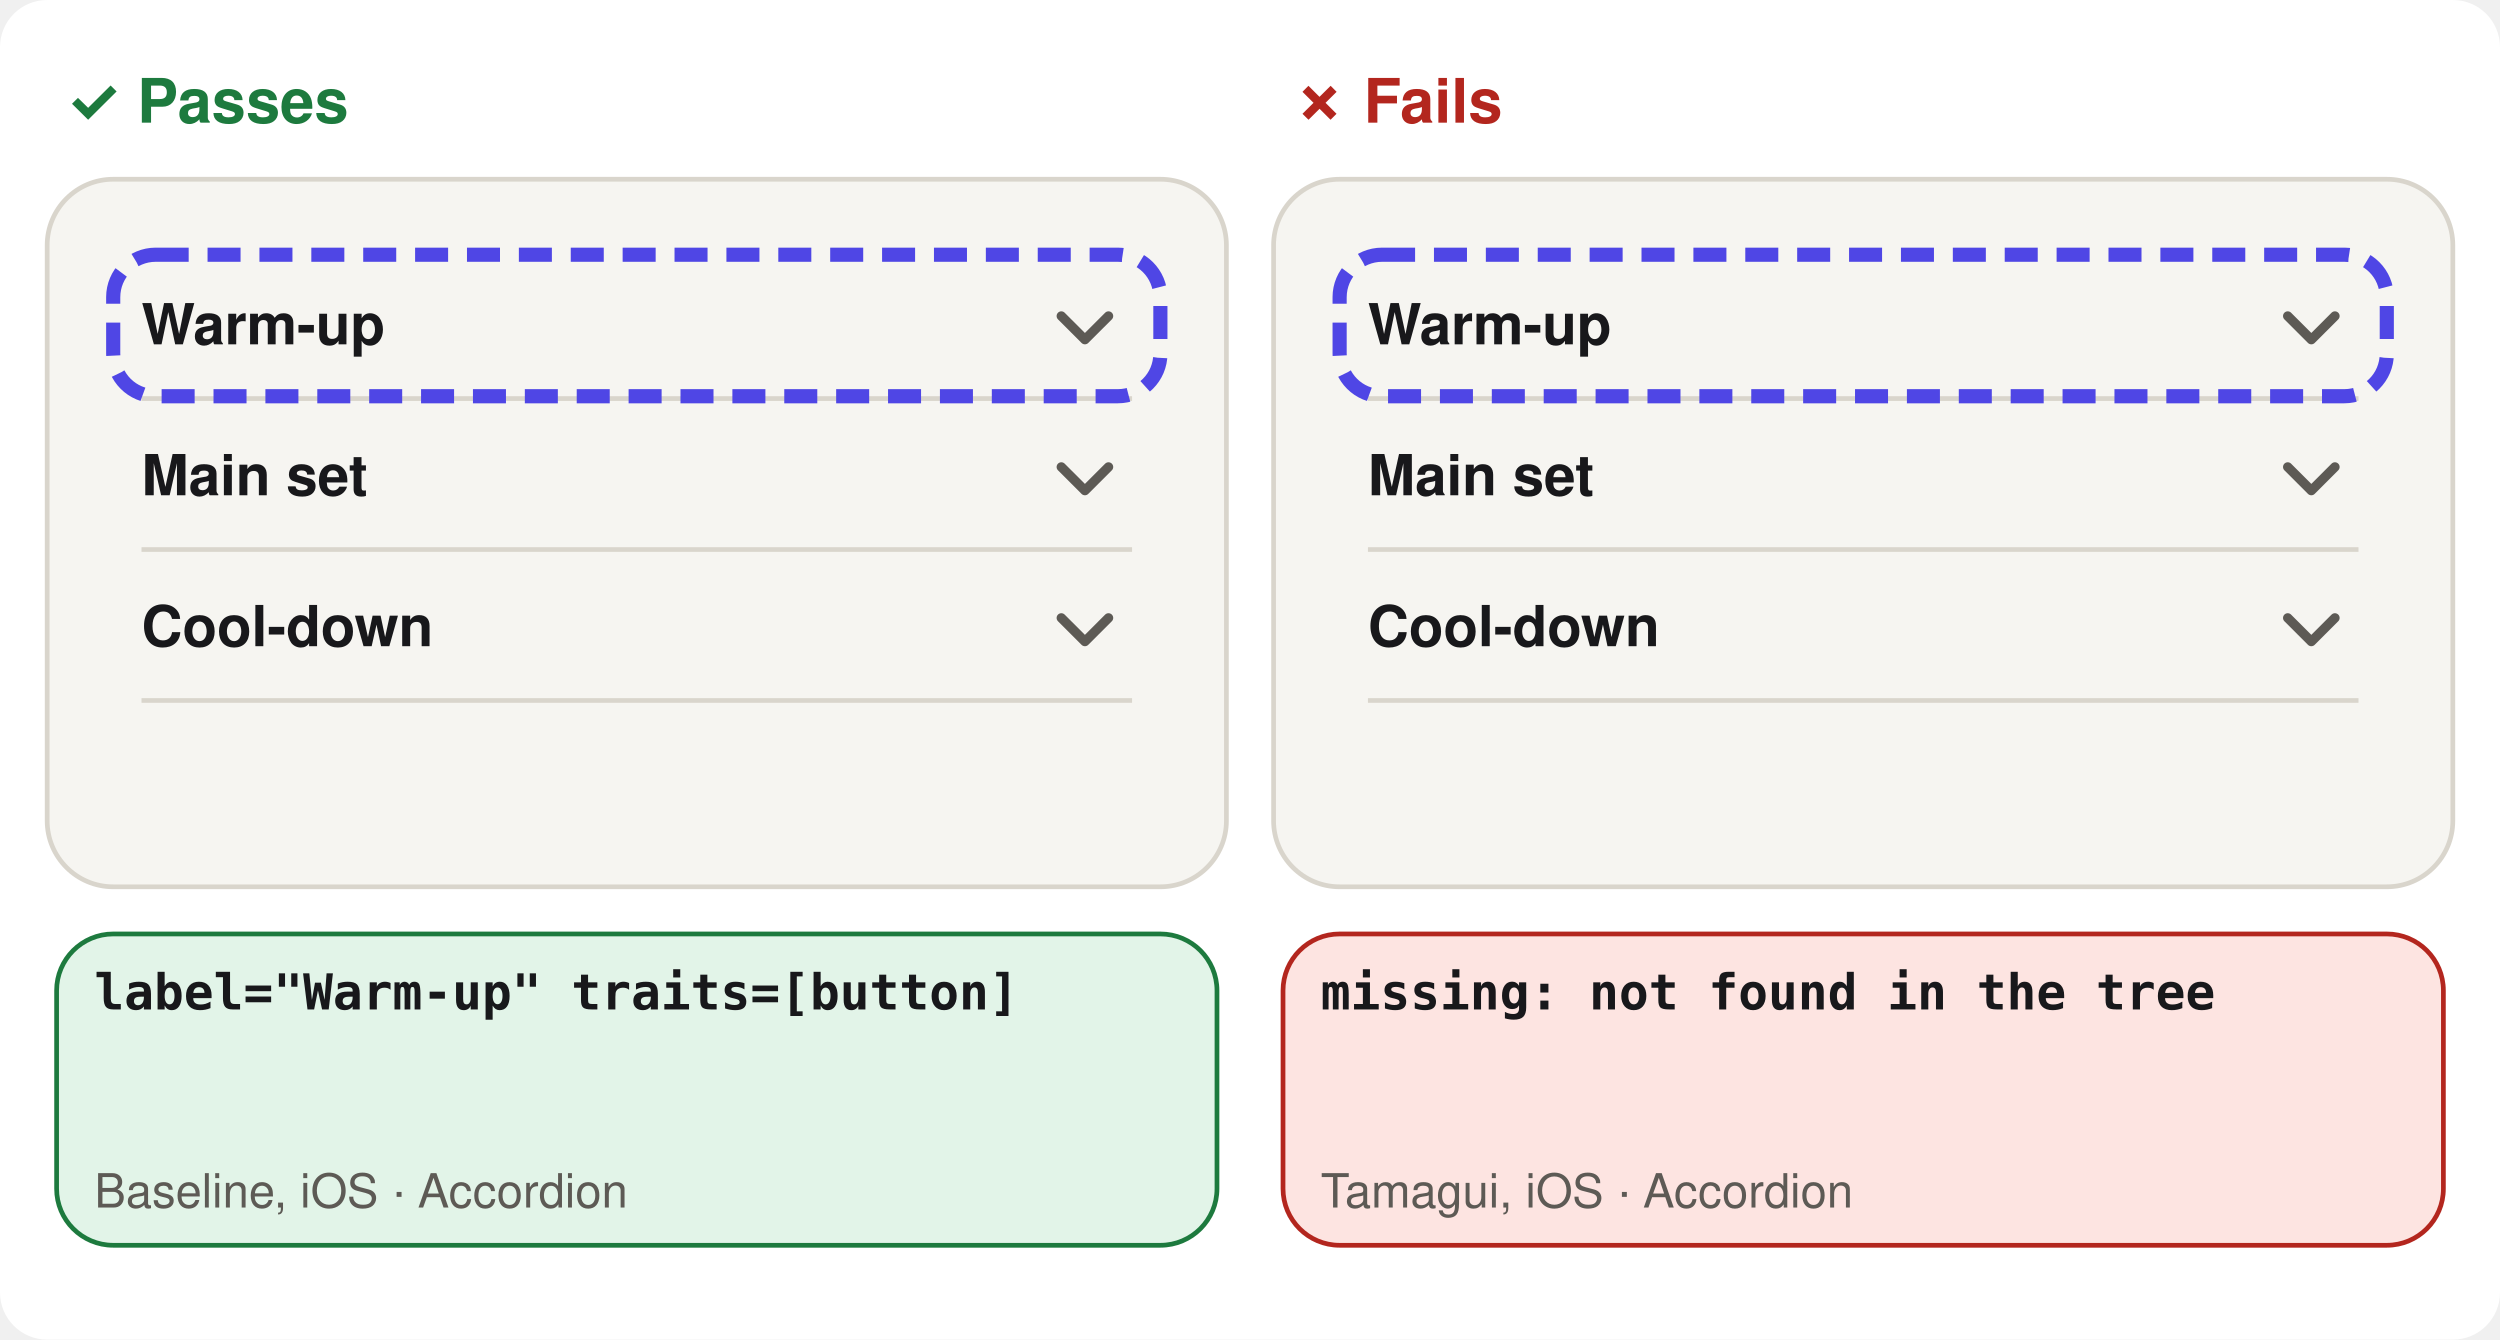
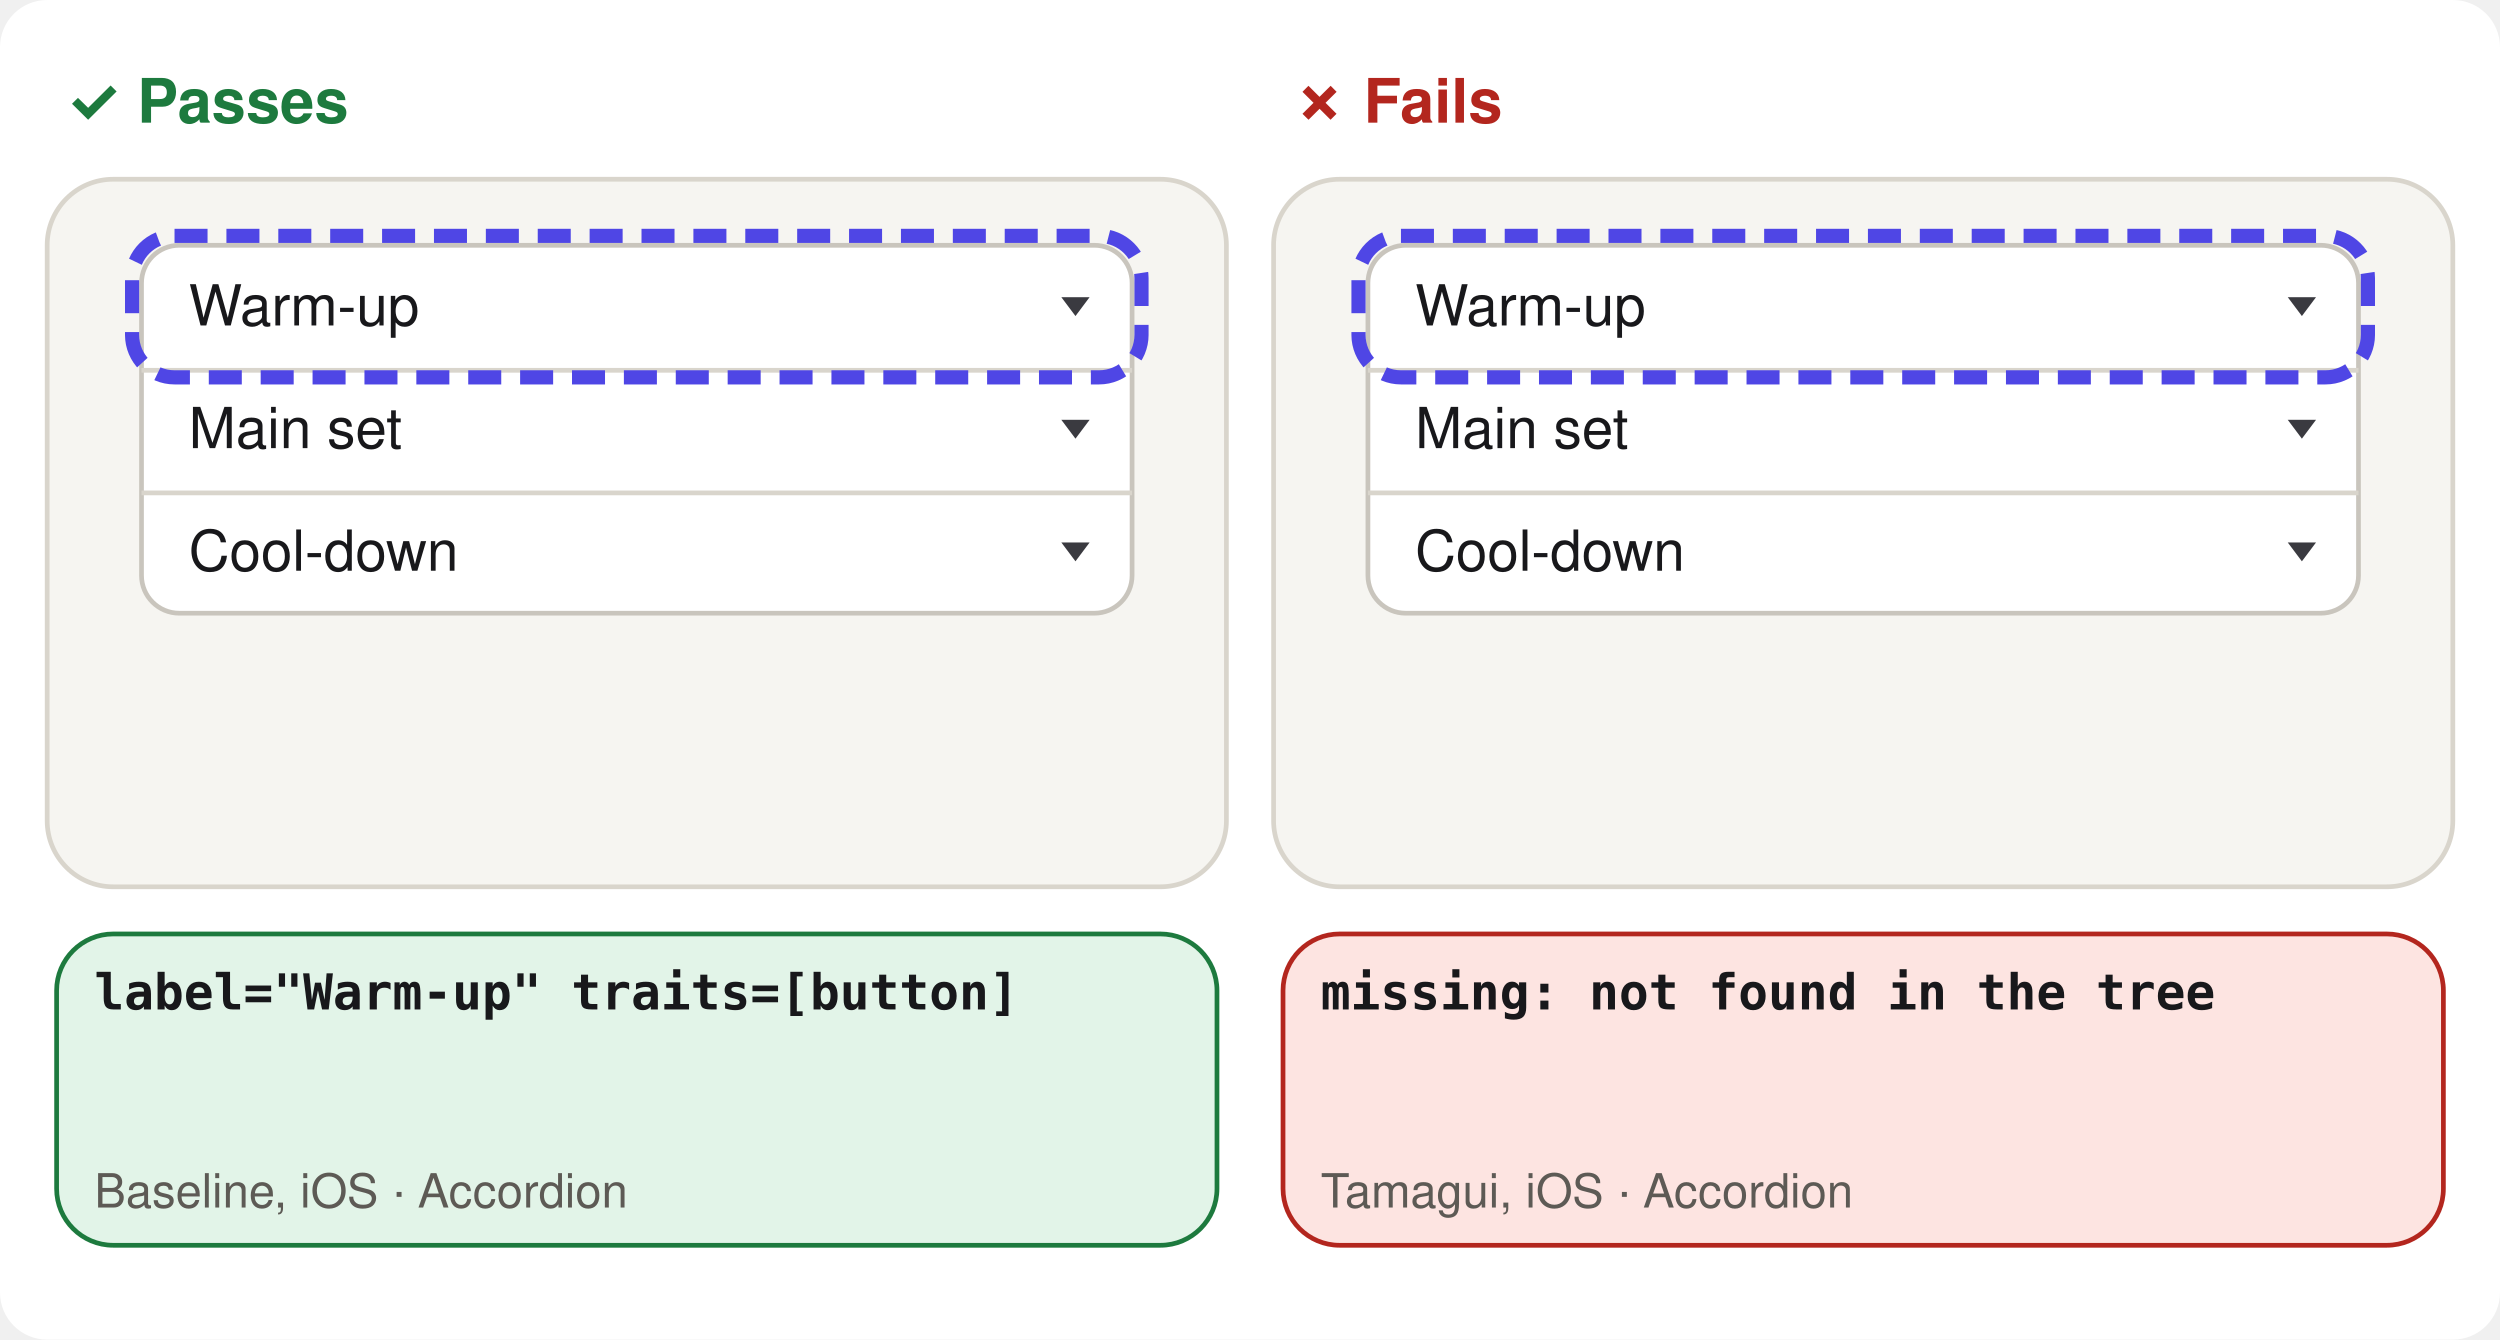
<svg xmlns="http://www.w3.org/2000/svg" viewBox="0 0 530 284" width="530" height="284" role="img" aria-label="The section header is read as a button, so the user knows it opens. When it fails, it sounds like a heading or plain text.">
  <style>
svg { font: 12px -apple-system, BlinkMacSystemFont, "Segoe UI", Helvetica, Arial, sans-serif; }
.cp-bg { fill: #ffffff; } .cp-screen { fill: #f6f5f1; stroke: #d9d5cc; }
.cp-card, .cp-knob, .cp-seg { fill: #ffffff; } .cp-pop { fill: #ffffff; stroke: #d9d5cc; } .cp-knob, .cp-seg { stroke: #d9d5cc; } .cp-edge { stroke: #8a867f; }
.cp-field { fill: #ffffff; stroke: #c9c5bd; } .cp-field-bad { stroke: #b3261e; stroke-width: 1.5; }
- .cp-line { fill: #d9d5cc; } .cp-on, .cp-btn, .cp-dot { fill: #4f63c9; } .cp-off { fill: #e6e3dc; } .cp-danger { fill: #c0392b; } .cp-toast { fill: #26262b; }
+ .cp-line { fill: #d9d5cc; } .cp-track { fill: #8a8a94; } .cp-tri { fill: #3a3a40; } .cp-outline { fill: #ffffff; stroke: #8a867f; } .cp-btn-off { fill: #9fb0e6; } .cp-seg-box { fill: #ffffff; stroke: #4f63c9; stroke-width: 1.5; } .cp-on, .cp-btn, .cp-dot { fill: #4f63c9; } .cp-off { fill: #e6e3dc; } .cp-danger { fill: #c0392b; } .cp-toast { fill: #26262b; }
.cp-ring { fill: #ffffff; stroke: #8a867f; stroke-width: 1.5; } .cp-ring-on { stroke: #4f63c9; stroke-width: 2; } .cp-dotfill { fill: #5d5a55; }
.cp-spin { fill: none; stroke: #ffffff; stroke-width: 2; stroke-dasharray: 22 16; }
.cp-stroke { fill: none; stroke: #5d5a55; stroke-width: 2; stroke-linecap: round; stroke-linejoin: round; } .cp-inv-stroke { stroke: #ffffff; } .cp-accent-stroke { stroke: #4f63c9; } .cp-muted-stroke { stroke: #8a867f; }
.cp-dim { fill: #18181b; fill-opacity: .35; } .cp-ghost { fill: none; stroke: #8a867f; stroke-dasharray: 2 4; } .cp-ghostfill { fill: none; stroke: #8a867f; stroke-dasharray: 2 3; }
.cp-guide { fill: none; stroke: #8a867f; stroke-width: 1.5; stroke-dasharray: 3 3; } .cp-hit { fill: #4f46e5; fill-opacity: .12; }
.cp-focus { fill: none; stroke: #4f46e5; stroke-width: 3; stroke-dasharray: 7 4; }
.cp-finger { fill: #db2777; fill-opacity: .5; }
.cp-t { fill: #18181b; } .cp-b { font-weight: 700; } .cp-big { font-size: 14px; } .cp-small { font-size: 10px; } .cp-muted { fill: #5d5a55; } .cp-accent { fill: #4f63c9; }
.cp-s { fill: #5d5a55; font-size: 13px; font-weight: 700; } .cp-inv { fill: #ffffff; }
.cp-bad { fill: #b3261e; } .cp-ok { fill: #1d7a3e; } .cp-head { font-size: 13px; font-weight: 700; }
.cp-ok-b { fill: #e2f4e8; stroke: #1d7a3e; } .cp-bad-b { fill: #fde4e1; stroke: #b3261e; } .cp-say { fill: #18181b; font: 600 10.5px ui-monospace, SFMono-Regular, Menlo, monospace; } .cp-src { fill: #5d5a55; font-size: 10px; }
@media (prefers-color-scheme: dark) {
  .cp-bg { fill: #17171c; } .cp-screen { fill: #0e0e11; stroke: #33333c; }
  .cp-card, .cp-knob, .cp-seg, .cp-pop, .cp-field { fill: #23232a; } .cp-pop, .cp-knob, .cp-seg, .cp-field { stroke: #3a3a44; }
-   .cp-line { fill: #3a3a44; } .cp-on, .cp-btn, .cp-dot { fill: #8fa3ff; } .cp-off { fill: #2c2c34; } .cp-danger { fill: #e5675a; } .cp-toast { fill: #ececf1; }
+   .cp-line { fill: #3a3a44; } .cp-track { fill: #5a5a64; } .cp-tri { fill: #c9c9d1; } .cp-outline, .cp-seg-box { fill: #23232a; } .cp-outline { stroke: #5a5a64; } .cp-btn-off { fill: #3c4778; } .cp-seg-box { stroke: #8fa3ff; } .cp-on, .cp-btn, .cp-dot { fill: #8fa3ff; } .cp-off { fill: #2c2c34; } .cp-danger { fill: #e5675a; } .cp-toast { fill: #ececf1; }
  .cp-ring { fill: #23232a; stroke: #a09da6; } .cp-ring-on { stroke: #8fa3ff; } .cp-dotfill { fill: #a09da6; }
  .cp-spin { stroke: #0e0e11; } .cp-stroke { stroke: #a09da6; } .cp-inv-stroke { stroke: #0e0e11; } .cp-accent-stroke { stroke: #8fa3ff; }
  .cp-dim { fill: #000000; fill-opacity: .55; } .cp-focus { stroke: #a5a6ff; } .cp-guide { stroke: #a09da6; } .cp-hit { fill: #8b8cff; }
  .cp-t, .cp-say { fill: #ececf1; } .cp-muted, .cp-s, .cp-src { fill: #a09da6; } .cp-accent { fill: #8fa3ff; } .cp-inv { fill: #0e0e11; }
  .cp-bad { fill: #ff8a80; } .cp-ok { fill: #6fd28f; } .cp-field-bad { stroke: #ff8a80; }
  .cp-ok-b { fill: #15301f; stroke: #6fd28f; } .cp-bad-b { fill: #3a1c1b; stroke: #ff8a80; }
}
</style>
  <defs>
    <clipPath id="cpclip">
      <rect x="0" y="34" width="250" height="150" rx="14" />
    </clipPath>
  </defs>
  <rect width="530" height="284" rx="10" class="cp-bg" />
  <g transform="translate(10 4)">
    <g transform="translate(0 0)">
      <text x="4" y="22" class="cp-head cp-ok">✓ Passes</text>
      <rect x="0" y="34" width="250" height="150" rx="14" class="cp-screen" />
      <g clip-path="url(#cpclip)">
-         <text x="20" y="69" class="cp-t cp-b" text-anchor="start">Warm-up</text>
-         <path d="M215 29 L220 34 L225 29" class="cp-stroke" transform="translate(0 34)" />
-         <rect x="20" y="80" width="210" height="1" rx="0" class="cp-line" />
-         <text x="20" y="101" class="cp-t cp-b" text-anchor="start">Main set</text>
-         <path d="M215 61 L220 66 L225 61" class="cp-stroke" transform="translate(0 34)" />
-         <rect x="20" y="112" width="210" height="1" rx="0" class="cp-line" />
-         <text x="20" y="133" class="cp-t cp-b" text-anchor="start">Cool-down</text>
-         <path d="M215 93 L220 98 L225 93" class="cp-stroke" transform="translate(0 34)" />
-         <rect x="20" y="144" width="210" height="1" rx="0" class="cp-line" />
-         <rect x="14" y="50" width="222" height="30" rx="9" class="cp-focus" />
+         <rect x="20" y="48" width="210" height="78" rx="8" class="cp-field" />
+         <text x="30" y="65" class="cp-t" text-anchor="start">Warm-up</text>
+         <path d="M215 25 L218 29 L221 25 Z" class="cp-tri" transform="translate(0 34)" />
+         <rect x="20" y="74" width="210" height="1" rx="0" class="cp-line" />
+         <text x="30" y="91" class="cp-t" text-anchor="start">Main set</text>
+         <path d="M215 51 L218 55 L221 51 Z" class="cp-tri" transform="translate(0 34)" />
+         <rect x="20" y="100" width="210" height="1" rx="0" class="cp-line" />
+         <text x="30" y="117" class="cp-t" text-anchor="start">Cool-down</text>
+         <path d="M215 77 L218 81 L221 77 Z" class="cp-tri" transform="translate(0 34)" />
+         <rect x="18" y="46" width="214" height="30" rx="9" class="cp-focus" />
      </g>
      <rect x="2" y="194" width="246" height="66" rx="12" class="cp-ok-b" />
      <text x="10" y="210" class="cp-say">label="Warm-up" traits=[button]</text>
      <text x="10" y="252" class="cp-src">Baseline, iOS · Accordion</text>
    </g>
    <g transform="translate(260 0)">
      <text x="4" y="22" class="cp-head cp-bad">✗ Fails</text>
      <rect x="0" y="34" width="250" height="150" rx="14" class="cp-screen" />
      <g clip-path="url(#cpclip)">
-         <text x="20" y="69" class="cp-t cp-b" text-anchor="start">Warm-up</text>
-         <path d="M215 29 L220 34 L225 29" class="cp-stroke" transform="translate(0 34)" />
-         <rect x="20" y="80" width="210" height="1" rx="0" class="cp-line" />
-         <text x="20" y="101" class="cp-t cp-b" text-anchor="start">Main set</text>
-         <path d="M215 61 L220 66 L225 61" class="cp-stroke" transform="translate(0 34)" />
-         <rect x="20" y="112" width="210" height="1" rx="0" class="cp-line" />
-         <text x="20" y="133" class="cp-t cp-b" text-anchor="start">Cool-down</text>
-         <path d="M215 93 L220 98 L225 93" class="cp-stroke" transform="translate(0 34)" />
-         <rect x="20" y="144" width="210" height="1" rx="0" class="cp-line" />
-         <rect x="14" y="50" width="222" height="30" rx="9" class="cp-focus" />
+         <rect x="20" y="48" width="210" height="78" rx="8" class="cp-field" />
+         <text x="30" y="65" class="cp-t" text-anchor="start">Warm-up</text>
+         <path d="M215 25 L218 29 L221 25 Z" class="cp-tri" transform="translate(0 34)" />
+         <rect x="20" y="74" width="210" height="1" rx="0" class="cp-line" />
+         <text x="30" y="91" class="cp-t" text-anchor="start">Main set</text>
+         <path d="M215 51 L218 55 L221 51 Z" class="cp-tri" transform="translate(0 34)" />
+         <rect x="20" y="100" width="210" height="1" rx="0" class="cp-line" />
+         <text x="30" y="117" class="cp-t" text-anchor="start">Cool-down</text>
+         <path d="M215 77 L218 81 L221 77 Z" class="cp-tri" transform="translate(0 34)" />
+         <rect x="18" y="46" width="214" height="30" rx="9" class="cp-focus" />
      </g>
      <rect x="2" y="194" width="246" height="66" rx="12" class="cp-bad-b" />
      <text x="10" y="210" class="cp-say">missing: not found in the tree</text>
      <text x="10" y="252" class="cp-src">Tamagui, iOS · Accordion</text>
    </g>
  </g>
</svg>
